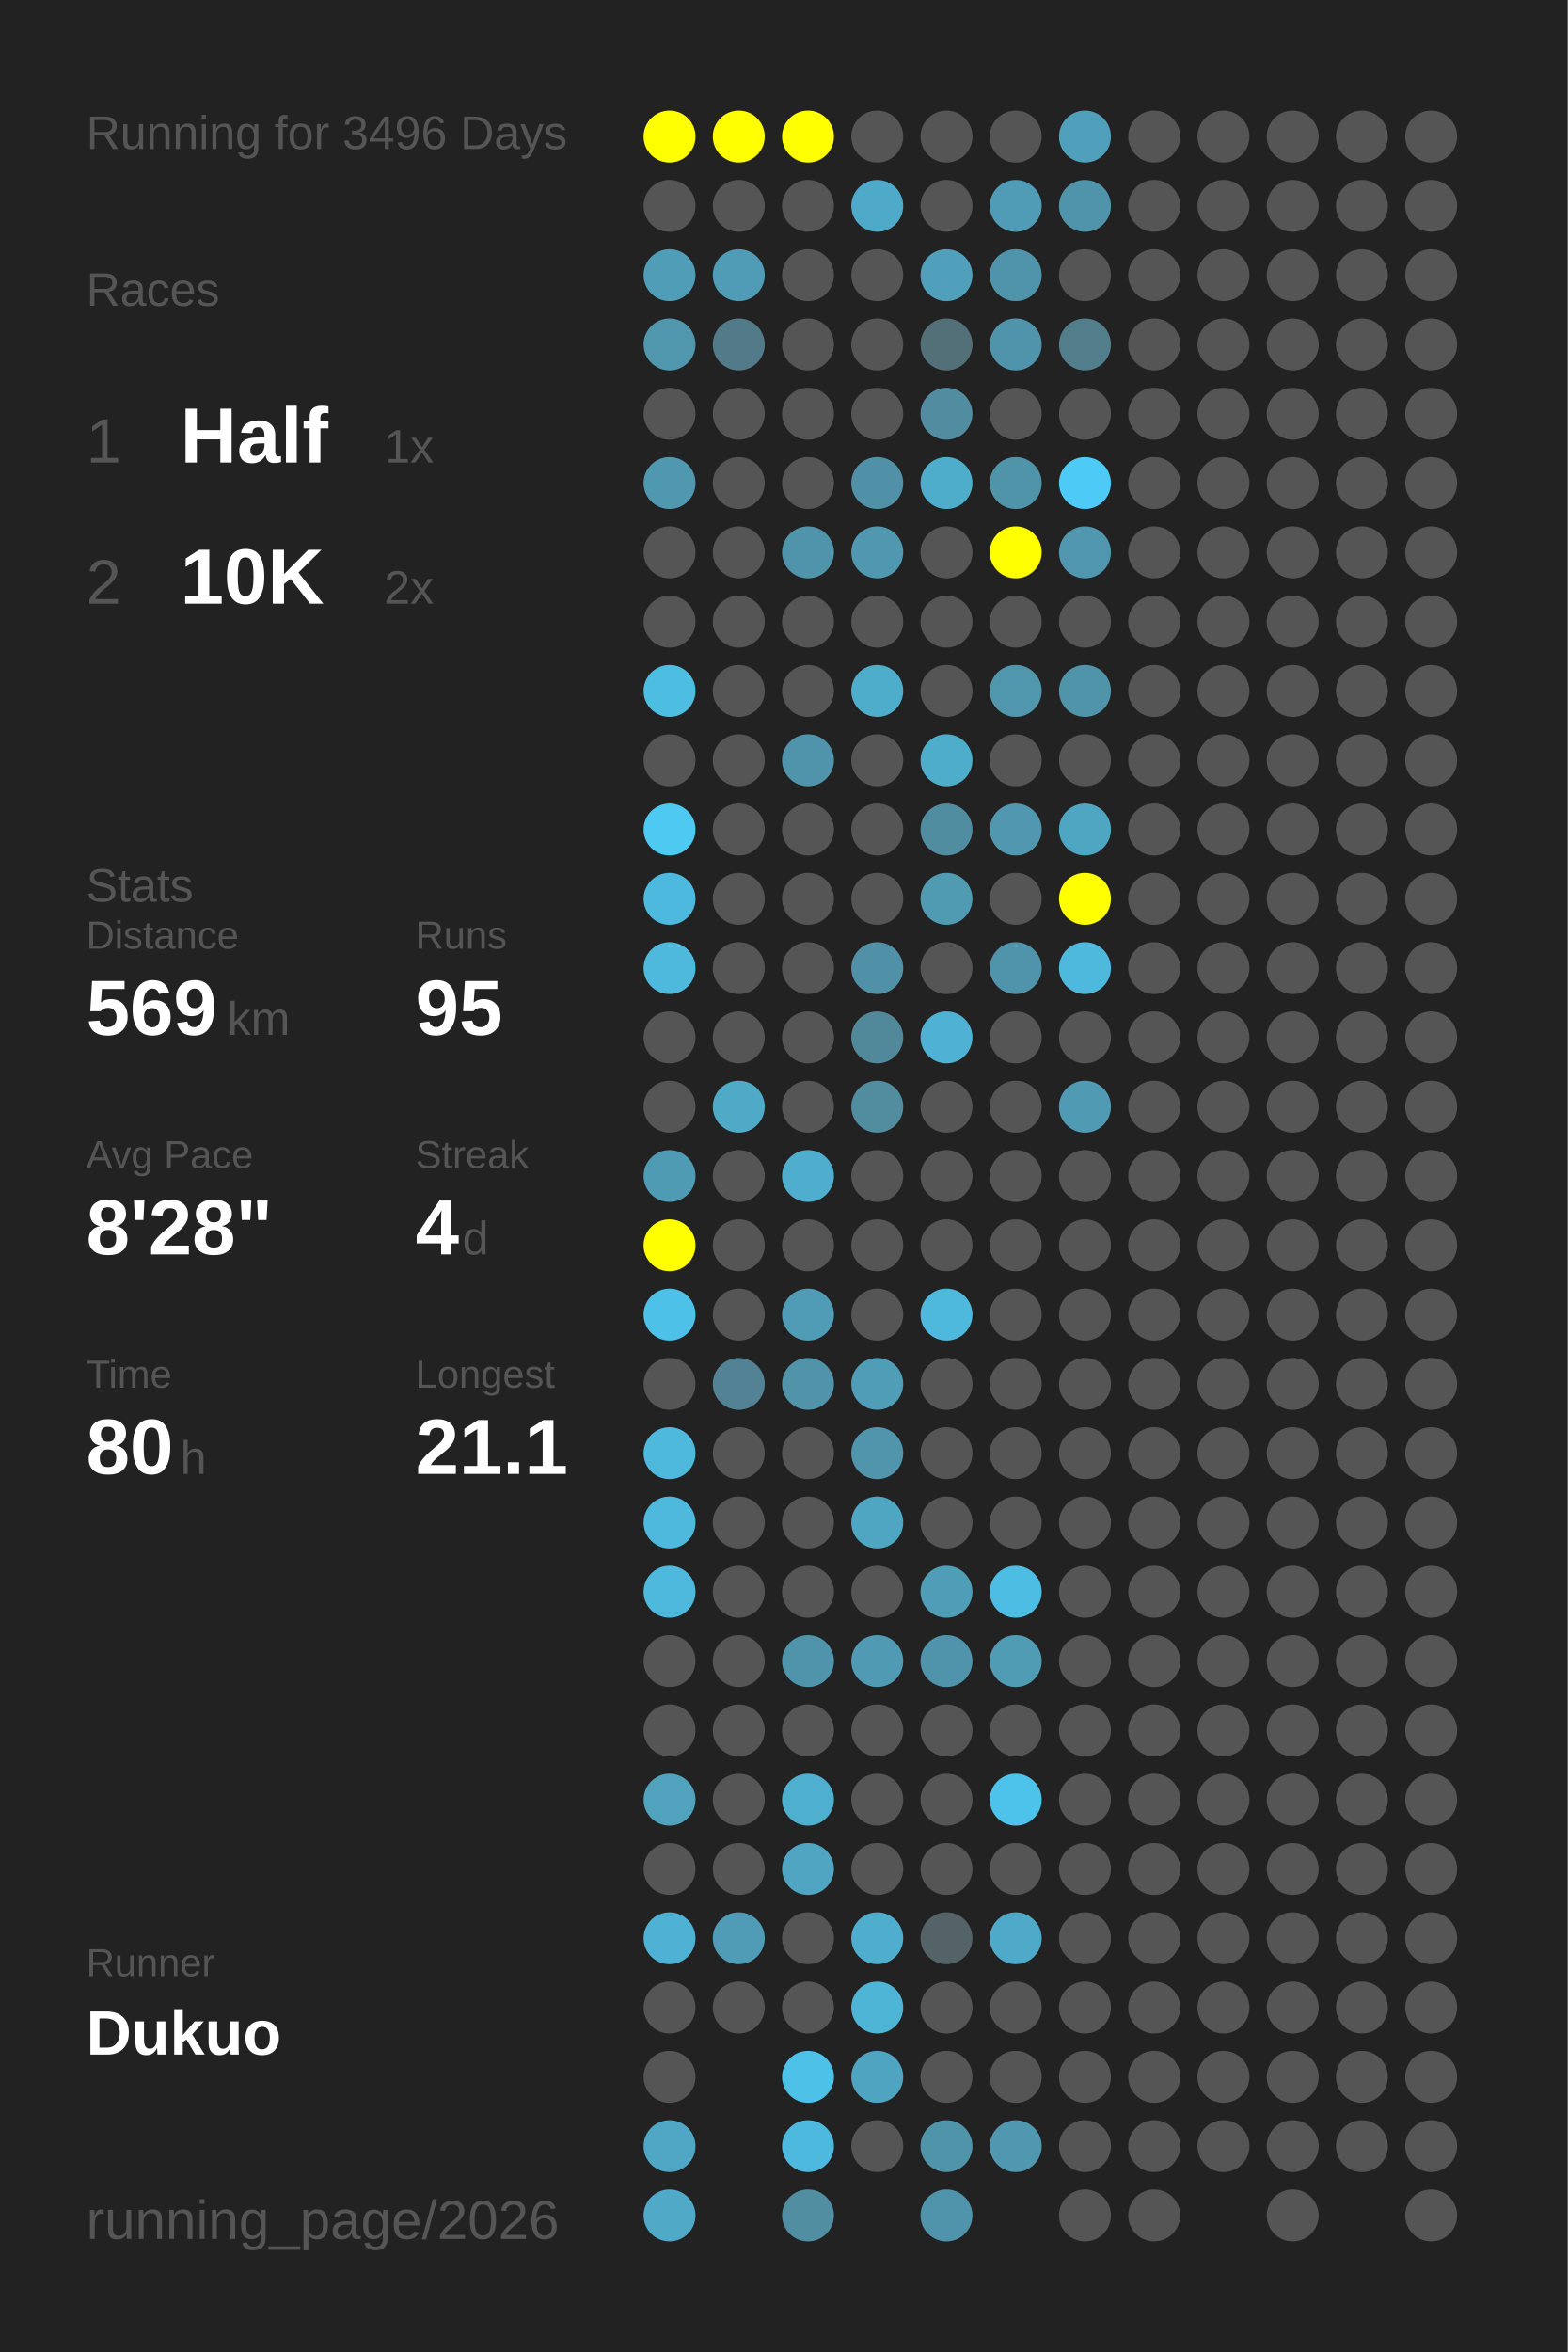
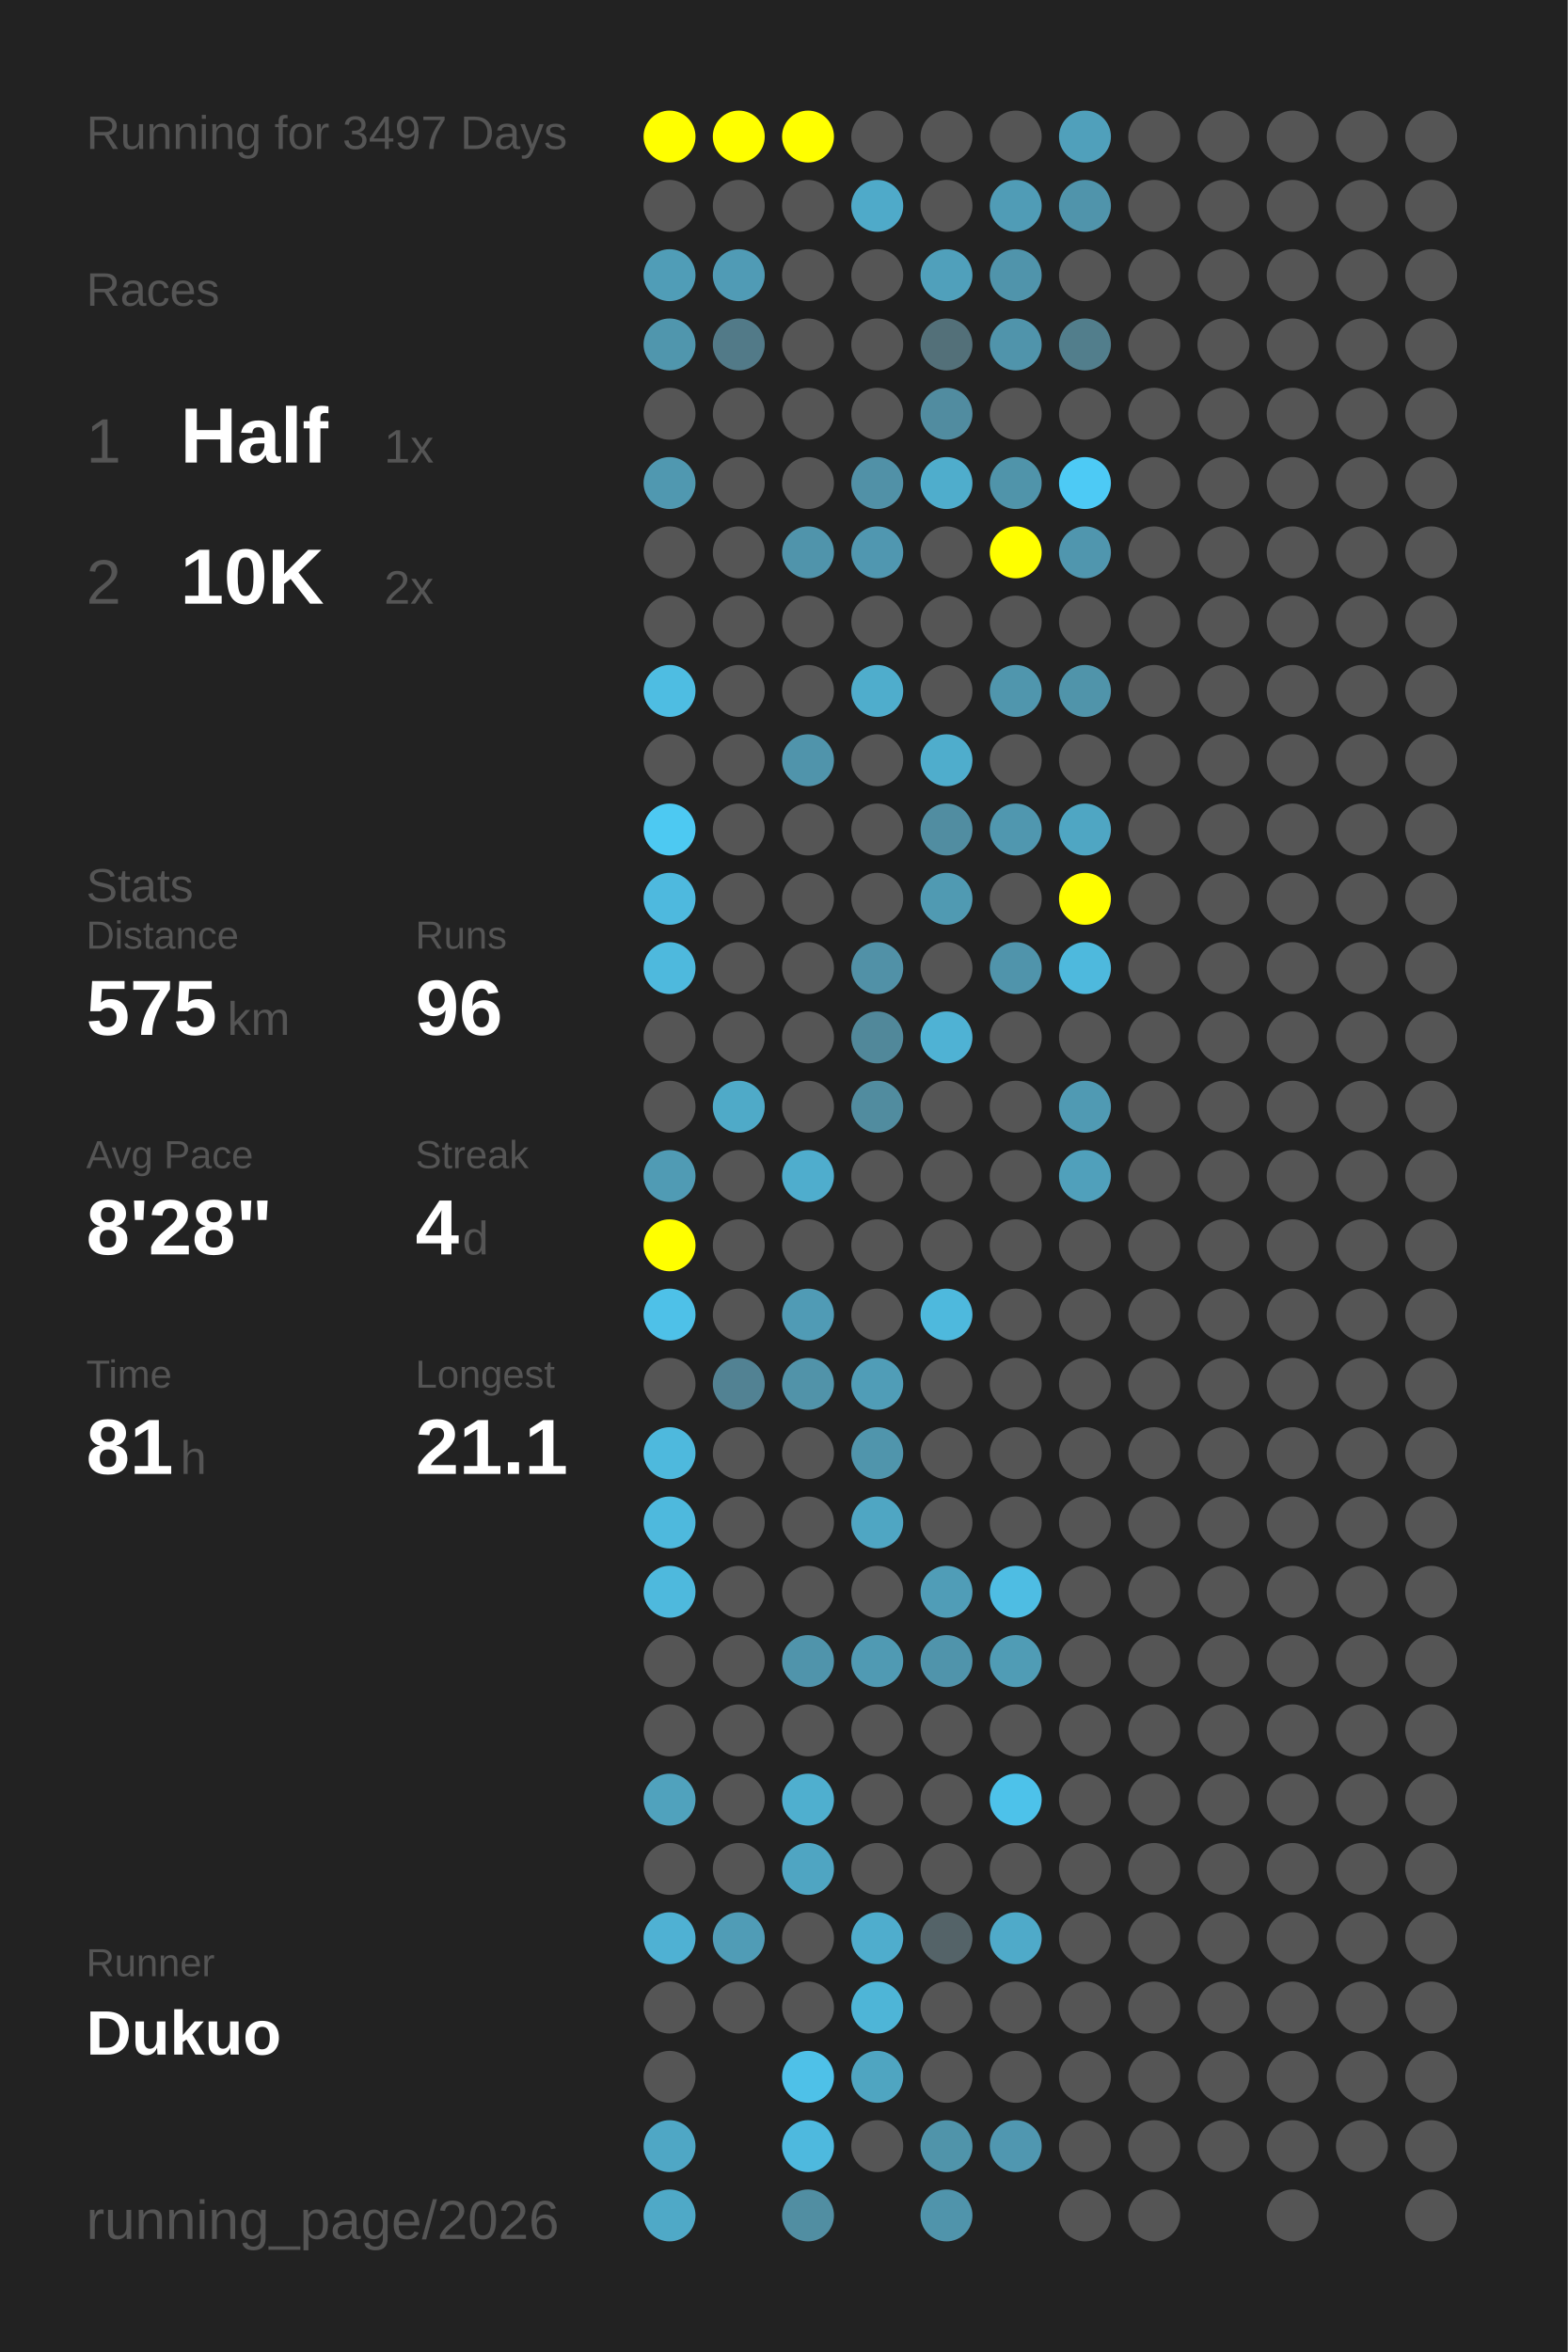
<svg xmlns="http://www.w3.org/2000/svg" baseProfile="full" height="300mm" version="1.1" viewBox="0,0,200,300" width="200mm">
  <defs />
  <rect fill="#222222" height="300" width="200" x="0" y="0" />
-   <text fill="#555555" style="font-size:6px; font-family:Arial;" x="11" y="19">Running for 3496 Days</text>
+   <text fill="#555555" style="font-size:6px; font-family:Arial;" x="11" y="19">Running for 3497 Days</text>
  <text fill="#555555" style="font-size:6px; font-family:Arial;" x="11" y="39">Races</text>
  <text fill="#555555" style="font-size:8px; font-family:Arial;" x="11" y="59">1</text>
  <text fill="#FFFFFF" style="font-size:10px; font-family:Arial; font-weight:bold;" x="23" y="59">Half</text>
  <text fill="#555555" style="font-size:6px; font-family:Arial;" x="49" y="59">1x</text>
  <text fill="#555555" style="font-size:8px; font-family:Arial;" x="11" y="77">2</text>
  <text fill="#FFFFFF" style="font-size:10px; font-family:Arial; font-weight:bold;" x="23" y="77">10K</text>
  <text fill="#555555" style="font-size:6px; font-family:Arial;" x="49" y="77">2x</text>
  <text fill="#555555" style="font-size:6px; font-family:Arial;" x="11" y="115">Stats</text>
  <text fill="#555555" style="font-size:5px; font-family:Arial;" x="11" y="121">Distance</text>
-   <text fill="#FFFFFF" style="font-size:10px; font-family:Arial; font-weight:bold;" x="11" y="132">569</text>
+   <text fill="#FFFFFF" style="font-size:10px; font-family:Arial; font-weight:bold;" x="11" y="132">575</text>
  <text fill="#555555" style="font-size:6px; font-family:Arial;" x="29" y="132">km</text>
  <text fill="#555555" style="font-size:5px; font-family:Arial;" x="53" y="121">Runs</text>
-   <text fill="#FFFFFF" style="font-size:10px; font-family:Arial; font-weight:bold;" x="53" y="132">95</text>
+   <text fill="#FFFFFF" style="font-size:10px; font-family:Arial; font-weight:bold;" x="53" y="132">96</text>
  <text fill="#555555" style="font-size:5px; font-family:Arial;" x="11" y="149">Avg Pace</text>
  <text fill="#FFFFFF" style="font-size:10px; font-family:Arial; font-weight:bold;" x="11" y="160">8'28"</text>
  <text fill="#555555" style="font-size:5px; font-family:Arial;" x="53" y="149">Streak</text>
  <text fill="#FFFFFF" style="font-size:10px; font-family:Arial; font-weight:bold;" x="53" y="160">4</text>
  <text fill="#555555" style="font-size:6px; font-family:Arial;" x="59" y="160">d</text>
  <text fill="#555555" style="font-size:5px; font-family:Arial;" x="11" y="177">Time</text>
-   <text fill="#FFFFFF" style="font-size:10px; font-family:Arial; font-weight:bold;" x="11" y="188">80</text>
+   <text fill="#FFFFFF" style="font-size:10px; font-family:Arial; font-weight:bold;" x="11" y="188">81</text>
  <text fill="#555555" style="font-size:6px; font-family:Arial;" x="23" y="188">h</text>
  <text fill="#555555" style="font-size:5px; font-family:Arial;" x="53" y="177">Longest</text>
  <text fill="#FFFFFF" style="font-size:10px; font-family:Arial; font-weight:bold;" x="53" y="188">21.1</text>
  <text fill="#555555" style="font-size:5px; font-family:Arial;" x="11" y="252.065">Runner</text>
  <text fill="#FFFFFF" style="font-size:8px; font-family:Arial; font-weight:bold;" x="11" y="262.065">Dukuo</text>
  <text fill="#555555" style="font-size:7px; font-family:Arial;" x="11" y="285.581">running_page/2026</text>
  <circle cx="85.417" cy="17.419" fill="#FFFF00" r="3.312" />
  <circle cx="85.417" cy="26.258" fill="#555555" r="3.312" />
  <circle cx="85.417" cy="35.097" fill="#509db7" r="3.312" />
  <circle cx="85.417" cy="43.935" fill="#5096ad" r="3.312" />
  <circle cx="85.417" cy="52.774" fill="#555555" r="3.312" />
  <circle cx="85.417" cy="61.613" fill="#5098b0" r="3.312" />
  <circle cx="85.417" cy="70.452" fill="#555555" r="3.312" />
  <circle cx="85.417" cy="79.29" fill="#555555" r="3.312" />
  <circle cx="85.417" cy="88.129" fill="#4ebde2" r="3.312" />
  <circle cx="85.417" cy="96.968" fill="#555555" r="3.312" />
  <circle cx="85.417" cy="105.806" fill="#4dc9f2" r="3.312" />
  <circle cx="85.417" cy="114.645" fill="#4eb9de" r="3.312" />
  <circle cx="85.417" cy="123.484" fill="#4eb9dd" r="3.312" />
  <circle cx="85.417" cy="132.323" fill="#555555" r="3.312" />
  <circle cx="85.417" cy="141.161" fill="#555555" r="3.312" />
  <circle cx="85.417" cy="150" fill="#509bb4" r="3.312" />
  <circle cx="85.417" cy="158.839" fill="#FFFF00" r="3.312" />
  <circle cx="85.417" cy="167.677" fill="#4ec1e8" r="3.312" />
  <circle cx="85.417" cy="176.516" fill="#555555" r="3.312" />
  <circle cx="85.417" cy="185.355" fill="#4eb9dd" r="3.312" />
  <circle cx="85.417" cy="194.194" fill="#4eb9dd" r="3.312" />
  <circle cx="85.417" cy="203.032" fill="#4eb9dd" r="3.312" />
  <circle cx="85.417" cy="211.871" fill="#555555" r="3.312" />
  <circle cx="85.417" cy="220.71" fill="#555555" r="3.312" />
  <circle cx="85.417" cy="229.548" fill="#50a2bd" r="3.312" />
  <circle cx="85.417" cy="238.387" fill="#555555" r="3.312" />
  <circle cx="85.417" cy="247.226" fill="#4fb1d3" r="3.312" />
  <circle cx="85.417" cy="256.065" fill="#555555" r="3.312" />
  <circle cx="85.417" cy="264.903" fill="#555555" r="3.312" />
  <circle cx="85.417" cy="273.742" fill="#4fa7c5" r="3.312" />
  <circle cx="85.417" cy="282.581" fill="#4fa9c7" r="3.312" />
  <circle cx="94.25" cy="17.419" fill="#FFFF00" r="3.312" />
  <circle cx="94.25" cy="26.258" fill="#555555" r="3.312" />
  <circle cx="94.25" cy="35.097" fill="#509bb5" r="3.312" />
  <circle cx="94.25" cy="43.935" fill="#527a88" r="3.312" />
  <circle cx="94.25" cy="52.774" fill="#555555" r="3.312" />
  <circle cx="94.25" cy="61.613" fill="#555555" r="3.312" />
  <circle cx="94.25" cy="70.452" fill="#555555" r="3.312" />
  <circle cx="94.25" cy="79.29" fill="#555555" r="3.312" />
  <circle cx="94.25" cy="88.129" fill="#555555" r="3.312" />
  <circle cx="94.25" cy="96.968" fill="#555555" r="3.312" />
  <circle cx="94.25" cy="105.806" fill="#555555" r="3.312" />
  <circle cx="94.25" cy="114.645" fill="#555555" r="3.312" />
  <circle cx="94.25" cy="123.484" fill="#555555" r="3.312" />
  <circle cx="94.25" cy="132.323" fill="#555555" r="3.312" />
  <circle cx="94.25" cy="141.161" fill="#4faac8" r="3.312" />
  <circle cx="94.25" cy="150" fill="#555555" r="3.312" />
  <circle cx="94.25" cy="158.839" fill="#555555" r="3.312" />
  <circle cx="94.25" cy="167.677" fill="#555555" r="3.312" />
  <circle cx="94.25" cy="176.516" fill="#528293" r="3.312" />
  <circle cx="94.25" cy="185.355" fill="#555555" r="3.312" />
  <circle cx="94.25" cy="194.194" fill="#555555" r="3.312" />
  <circle cx="94.25" cy="203.032" fill="#555555" r="3.312" />
  <circle cx="94.25" cy="211.871" fill="#555555" r="3.312" />
  <circle cx="94.25" cy="220.71" fill="#555555" r="3.312" />
  <circle cx="94.25" cy="229.548" fill="#555555" r="3.312" />
  <circle cx="94.25" cy="238.387" fill="#555555" r="3.312" />
  <circle cx="94.25" cy="247.226" fill="#509cb6" r="3.312" />
  <circle cx="94.25" cy="256.065" fill="#555555" r="3.312" />
  <circle cx="103.083" cy="17.419" fill="#FFFF00" r="3.312" />
  <circle cx="103.083" cy="26.258" fill="#555555" r="3.312" />
  <circle cx="103.083" cy="35.097" fill="#555555" r="3.312" />
  <circle cx="103.083" cy="43.935" fill="#555555" r="3.312" />
  <circle cx="103.083" cy="52.774" fill="#555555" r="3.312" />
  <circle cx="103.083" cy="61.613" fill="#555555" r="3.312" />
  <circle cx="103.083" cy="70.452" fill="#5094ab" r="3.312" />
  <circle cx="103.083" cy="79.29" fill="#555555" r="3.312" />
  <circle cx="103.083" cy="88.129" fill="#555555" r="3.312" />
  <circle cx="103.083" cy="96.968" fill="#5094ab" r="3.312" />
  <circle cx="103.083" cy="105.806" fill="#555555" r="3.312" />
  <circle cx="103.083" cy="114.645" fill="#555555" r="3.312" />
  <circle cx="103.083" cy="123.484" fill="#555555" r="3.312" />
  <circle cx="103.083" cy="132.323" fill="#555555" r="3.312" />
  <circle cx="103.083" cy="141.161" fill="#555555" r="3.312" />
  <circle cx="103.083" cy="150" fill="#4fadcd" r="3.312" />
  <circle cx="103.083" cy="158.839" fill="#555555" r="3.312" />
  <circle cx="103.083" cy="167.677" fill="#509bb5" r="3.312" />
  <circle cx="103.083" cy="176.516" fill="#5193a9" r="3.312" />
  <circle cx="103.083" cy="185.355" fill="#555555" r="3.312" />
  <circle cx="103.083" cy="194.194" fill="#555555" r="3.312" />
  <circle cx="103.083" cy="203.032" fill="#555555" r="3.312" />
  <circle cx="103.083" cy="211.871" fill="#5094ab" r="3.312" />
  <circle cx="103.083" cy="220.71" fill="#555555" r="3.312" />
  <circle cx="103.083" cy="229.548" fill="#4fafcf" r="3.312" />
  <circle cx="103.083" cy="238.387" fill="#4fa5c2" r="3.312" />
  <circle cx="103.083" cy="247.226" fill="#555555" r="3.312" />
  <circle cx="103.083" cy="256.065" fill="#555555" r="3.312" />
  <circle cx="103.083" cy="264.903" fill="#4ec1e8" r="3.312" />
  <circle cx="103.083" cy="273.742" fill="#4eb9de" r="3.312" />
  <circle cx="103.083" cy="282.581" fill="#518ea2" r="3.312" />
  <circle cx="111.917" cy="17.419" fill="#555555" r="3.312" />
  <circle cx="111.917" cy="26.258" fill="#4faac9" r="3.312" />
  <circle cx="111.917" cy="35.097" fill="#555555" r="3.312" />
  <circle cx="111.917" cy="43.935" fill="#555555" r="3.312" />
  <circle cx="111.917" cy="52.774" fill="#555555" r="3.312" />
  <circle cx="111.917" cy="61.613" fill="#5191a7" r="3.312" />
  <circle cx="111.917" cy="70.452" fill="#5097b0" r="3.312" />
  <circle cx="111.917" cy="79.29" fill="#555555" r="3.312" />
  <circle cx="111.917" cy="88.129" fill="#4fadcc" r="3.312" />
  <circle cx="111.917" cy="96.968" fill="#555555" r="3.312" />
  <circle cx="111.917" cy="105.806" fill="#555555" r="3.312" />
  <circle cx="111.917" cy="114.645" fill="#555555" r="3.312" />
  <circle cx="111.917" cy="123.484" fill="#5191a7" r="3.312" />
  <circle cx="111.917" cy="132.323" fill="#51889a" r="3.312" />
  <circle cx="111.917" cy="141.161" fill="#518c9f" r="3.312" />
  <circle cx="111.917" cy="150" fill="#555555" r="3.312" />
  <circle cx="111.917" cy="158.839" fill="#555555" r="3.312" />
  <circle cx="111.917" cy="167.677" fill="#555555" r="3.312" />
  <circle cx="111.917" cy="176.516" fill="#509db7" r="3.312" />
  <circle cx="111.917" cy="185.355" fill="#5095ac" r="3.312" />
  <circle cx="111.917" cy="194.194" fill="#4fa6c3" r="3.312" />
  <circle cx="111.917" cy="203.032" fill="#555555" r="3.312" />
  <circle cx="111.917" cy="211.871" fill="#509ab3" r="3.312" />
  <circle cx="111.917" cy="220.71" fill="#555555" r="3.312" />
  <circle cx="111.917" cy="229.548" fill="#555555" r="3.312" />
  <circle cx="111.917" cy="238.387" fill="#555555" r="3.312" />
  <circle cx="111.917" cy="247.226" fill="#4fadcd" r="3.312" />
  <circle cx="111.917" cy="256.065" fill="#4eb5d7" r="3.312" />
  <circle cx="111.917" cy="264.903" fill="#4fa5c1" r="3.312" />
  <circle cx="111.917" cy="273.742" fill="#555555" r="3.312" />
  <circle cx="120.75" cy="17.419" fill="#555555" r="3.312" />
  <circle cx="120.75" cy="26.258" fill="#555555" r="3.312" />
  <circle cx="120.75" cy="35.097" fill="#50a0bb" r="3.312" />
  <circle cx="120.75" cy="43.935" fill="#537079" r="3.312" />
  <circle cx="120.75" cy="52.774" fill="#518ca0" r="3.312" />
  <circle cx="120.75" cy="61.613" fill="#4fadcc" r="3.312" />
  <circle cx="120.75" cy="70.452" fill="#555555" r="3.312" />
  <circle cx="120.75" cy="79.29" fill="#555555" r="3.312" />
  <circle cx="120.75" cy="88.129" fill="#555555" r="3.312" />
  <circle cx="120.75" cy="96.968" fill="#4fadcc" r="3.312" />
  <circle cx="120.75" cy="105.806" fill="#518da1" r="3.312" />
  <circle cx="120.75" cy="114.645" fill="#509ab2" r="3.312" />
  <circle cx="120.75" cy="123.484" fill="#555555" r="3.312" />
  <circle cx="120.75" cy="132.323" fill="#4fb2d4" r="3.312" />
  <circle cx="120.75" cy="141.161" fill="#555555" r="3.312" />
  <circle cx="120.75" cy="150" fill="#555555" r="3.312" />
  <circle cx="120.75" cy="158.839" fill="#555555" r="3.312" />
  <circle cx="120.75" cy="167.677" fill="#4eb9dd" r="3.312" />
  <circle cx="120.75" cy="176.516" fill="#555555" r="3.312" />
  <circle cx="120.75" cy="185.355" fill="#555555" r="3.312" />
  <circle cx="120.75" cy="194.194" fill="#555555" r="3.312" />
  <circle cx="120.75" cy="203.032" fill="#509db7" r="3.312" />
  <circle cx="120.75" cy="211.871" fill="#5094ab" r="3.312" />
  <circle cx="120.75" cy="220.71" fill="#555555" r="3.312" />
  <circle cx="120.75" cy="229.548" fill="#555555" r="3.312" />
  <circle cx="120.75" cy="238.387" fill="#555555" r="3.312" />
  <circle cx="120.75" cy="247.226" fill="#546368" r="3.312" />
  <circle cx="120.75" cy="256.065" fill="#555555" r="3.312" />
  <circle cx="120.75" cy="264.903" fill="#555555" r="3.312" />
  <circle cx="120.75" cy="273.742" fill="#5094aa" r="3.312" />
  <circle cx="120.75" cy="282.581" fill="#5094ab" r="3.312" />
  <circle cx="129.583" cy="17.419" fill="#555555" r="3.312" />
  <circle cx="129.583" cy="26.258" fill="#509cb6" r="3.312" />
  <circle cx="129.583" cy="35.097" fill="#5094ab" r="3.312" />
  <circle cx="129.583" cy="43.935" fill="#5094ab" r="3.312" />
  <circle cx="129.583" cy="52.774" fill="#555555" r="3.312" />
  <circle cx="129.583" cy="61.613" fill="#5094aa" r="3.312" />
  <circle cx="129.583" cy="70.452" fill="#FFFF00" r="3.312" />
  <circle cx="129.583" cy="79.29" fill="#555555" r="3.312" />
  <circle cx="129.583" cy="88.129" fill="#5096ad" r="3.312" />
  <circle cx="129.583" cy="96.968" fill="#555555" r="3.312" />
  <circle cx="129.583" cy="105.806" fill="#5097af" r="3.312" />
  <circle cx="129.583" cy="114.645" fill="#555555" r="3.312" />
  <circle cx="129.583" cy="123.484" fill="#5094ab" r="3.312" />
  <circle cx="129.583" cy="132.323" fill="#555555" r="3.312" />
  <circle cx="129.583" cy="141.161" fill="#555555" r="3.312" />
  <circle cx="129.583" cy="150" fill="#555555" r="3.312" />
  <circle cx="129.583" cy="158.839" fill="#555555" r="3.312" />
  <circle cx="129.583" cy="167.677" fill="#555555" r="3.312" />
  <circle cx="129.583" cy="176.516" fill="#555555" r="3.312" />
  <circle cx="129.583" cy="185.355" fill="#555555" r="3.312" />
  <circle cx="129.583" cy="194.194" fill="#555555" r="3.312" />
  <circle cx="129.583" cy="203.032" fill="#4ebde3" r="3.312" />
  <circle cx="129.583" cy="211.871" fill="#509cb5" r="3.312" />
  <circle cx="129.583" cy="220.71" fill="#555555" r="3.312" />
  <circle cx="129.583" cy="229.548" fill="#4dc2ea" r="3.312" />
  <circle cx="129.583" cy="238.387" fill="#555555" r="3.312" />
  <circle cx="129.583" cy="247.226" fill="#4faac9" r="3.312" />
  <circle cx="129.583" cy="256.065" fill="#555555" r="3.312" />
  <circle cx="129.583" cy="264.903" fill="#555555" r="3.312" />
  <circle cx="129.583" cy="273.742" fill="#5097b0" r="3.312" />
  <circle cx="138.417" cy="17.419" fill="#50a0bb" r="3.312" />
  <circle cx="138.417" cy="26.258" fill="#5094ab" r="3.312" />
  <circle cx="138.417" cy="35.097" fill="#555555" r="3.312" />
  <circle cx="138.417" cy="43.935" fill="#527e8c" r="3.312" />
  <circle cx="138.417" cy="52.774" fill="#555555" r="3.312" />
  <circle cx="138.417" cy="61.613" fill="#4dcaf5" r="3.312" />
  <circle cx="138.417" cy="70.452" fill="#5096ae" r="3.312" />
  <circle cx="138.417" cy="79.29" fill="#555555" r="3.312" />
  <circle cx="138.417" cy="88.129" fill="#5094aa" r="3.312" />
  <circle cx="138.417" cy="96.968" fill="#555555" r="3.312" />
  <circle cx="138.417" cy="105.806" fill="#4fa6c3" r="3.312" />
  <circle cx="138.417" cy="114.645" fill="#FFFF00" r="3.312" />
  <circle cx="138.417" cy="123.484" fill="#4eb9dd" r="3.312" />
  <circle cx="138.417" cy="132.323" fill="#555555" r="3.312" />
  <circle cx="138.417" cy="141.161" fill="#509ab3" r="3.312" />
-   <circle cx="138.417" cy="150" fill="#555555" r="3.312" />
+   <circle cx="138.417" cy="150" fill="#50a0bb" r="3.312" />
  <circle cx="138.417" cy="158.839" fill="#555555" r="3.312" />
  <circle cx="138.417" cy="167.677" fill="#555555" r="3.312" />
  <circle cx="138.417" cy="176.516" fill="#555555" r="3.312" />
  <circle cx="138.417" cy="185.355" fill="#555555" r="3.312" />
  <circle cx="138.417" cy="194.194" fill="#555555" r="3.312" />
  <circle cx="138.417" cy="203.032" fill="#555555" r="3.312" />
  <circle cx="138.417" cy="211.871" fill="#555555" r="3.312" />
  <circle cx="138.417" cy="220.71" fill="#555555" r="3.312" />
  <circle cx="138.417" cy="229.548" fill="#555555" r="3.312" />
  <circle cx="138.417" cy="238.387" fill="#555555" r="3.312" />
  <circle cx="138.417" cy="247.226" fill="#555555" r="3.312" />
  <circle cx="138.417" cy="256.065" fill="#555555" r="3.312" />
  <circle cx="138.417" cy="264.903" fill="#555555" r="3.312" />
  <circle cx="138.417" cy="273.742" fill="#555555" r="3.312" />
  <circle cx="138.417" cy="282.581" fill="#555555" r="3.312" />
  <circle cx="147.25" cy="17.419" fill="#555555" r="3.312" />
  <circle cx="147.25" cy="26.258" fill="#555555" r="3.312" />
  <circle cx="147.25" cy="35.097" fill="#555555" r="3.312" />
  <circle cx="147.25" cy="43.935" fill="#555555" r="3.312" />
  <circle cx="147.25" cy="52.774" fill="#555555" r="3.312" />
  <circle cx="147.25" cy="61.613" fill="#555555" r="3.312" />
  <circle cx="147.25" cy="70.452" fill="#555555" r="3.312" />
  <circle cx="147.25" cy="79.29" fill="#555555" r="3.312" />
  <circle cx="147.25" cy="88.129" fill="#555555" r="3.312" />
  <circle cx="147.25" cy="96.968" fill="#555555" r="3.312" />
  <circle cx="147.25" cy="105.806" fill="#555555" r="3.312" />
  <circle cx="147.25" cy="114.645" fill="#555555" r="3.312" />
  <circle cx="147.25" cy="123.484" fill="#555555" r="3.312" />
  <circle cx="147.25" cy="132.323" fill="#555555" r="3.312" />
  <circle cx="147.25" cy="141.161" fill="#555555" r="3.312" />
  <circle cx="147.25" cy="150" fill="#555555" r="3.312" />
  <circle cx="147.25" cy="158.839" fill="#555555" r="3.312" />
  <circle cx="147.25" cy="167.677" fill="#555555" r="3.312" />
  <circle cx="147.25" cy="176.516" fill="#555555" r="3.312" />
  <circle cx="147.25" cy="185.355" fill="#555555" r="3.312" />
  <circle cx="147.25" cy="194.194" fill="#555555" r="3.312" />
  <circle cx="147.25" cy="203.032" fill="#555555" r="3.312" />
  <circle cx="147.25" cy="211.871" fill="#555555" r="3.312" />
  <circle cx="147.25" cy="220.71" fill="#555555" r="3.312" />
  <circle cx="147.25" cy="229.548" fill="#555555" r="3.312" />
  <circle cx="147.25" cy="238.387" fill="#555555" r="3.312" />
  <circle cx="147.25" cy="247.226" fill="#555555" r="3.312" />
  <circle cx="147.25" cy="256.065" fill="#555555" r="3.312" />
  <circle cx="147.25" cy="264.903" fill="#555555" r="3.312" />
  <circle cx="147.25" cy="273.742" fill="#555555" r="3.312" />
  <circle cx="147.25" cy="282.581" fill="#555555" r="3.312" />
  <circle cx="156.083" cy="17.419" fill="#555555" r="3.312" />
  <circle cx="156.083" cy="26.258" fill="#555555" r="3.312" />
  <circle cx="156.083" cy="35.097" fill="#555555" r="3.312" />
  <circle cx="156.083" cy="43.935" fill="#555555" r="3.312" />
  <circle cx="156.083" cy="52.774" fill="#555555" r="3.312" />
  <circle cx="156.083" cy="61.613" fill="#555555" r="3.312" />
  <circle cx="156.083" cy="70.452" fill="#555555" r="3.312" />
  <circle cx="156.083" cy="79.29" fill="#555555" r="3.312" />
  <circle cx="156.083" cy="88.129" fill="#555555" r="3.312" />
  <circle cx="156.083" cy="96.968" fill="#555555" r="3.312" />
  <circle cx="156.083" cy="105.806" fill="#555555" r="3.312" />
  <circle cx="156.083" cy="114.645" fill="#555555" r="3.312" />
  <circle cx="156.083" cy="123.484" fill="#555555" r="3.312" />
  <circle cx="156.083" cy="132.323" fill="#555555" r="3.312" />
  <circle cx="156.083" cy="141.161" fill="#555555" r="3.312" />
  <circle cx="156.083" cy="150" fill="#555555" r="3.312" />
  <circle cx="156.083" cy="158.839" fill="#555555" r="3.312" />
  <circle cx="156.083" cy="167.677" fill="#555555" r="3.312" />
  <circle cx="156.083" cy="176.516" fill="#555555" r="3.312" />
  <circle cx="156.083" cy="185.355" fill="#555555" r="3.312" />
  <circle cx="156.083" cy="194.194" fill="#555555" r="3.312" />
  <circle cx="156.083" cy="203.032" fill="#555555" r="3.312" />
  <circle cx="156.083" cy="211.871" fill="#555555" r="3.312" />
  <circle cx="156.083" cy="220.71" fill="#555555" r="3.312" />
  <circle cx="156.083" cy="229.548" fill="#555555" r="3.312" />
  <circle cx="156.083" cy="238.387" fill="#555555" r="3.312" />
  <circle cx="156.083" cy="247.226" fill="#555555" r="3.312" />
  <circle cx="156.083" cy="256.065" fill="#555555" r="3.312" />
  <circle cx="156.083" cy="264.903" fill="#555555" r="3.312" />
  <circle cx="156.083" cy="273.742" fill="#555555" r="3.312" />
  <circle cx="164.917" cy="17.419" fill="#555555" r="3.312" />
  <circle cx="164.917" cy="26.258" fill="#555555" r="3.312" />
  <circle cx="164.917" cy="35.097" fill="#555555" r="3.312" />
  <circle cx="164.917" cy="43.935" fill="#555555" r="3.312" />
  <circle cx="164.917" cy="52.774" fill="#555555" r="3.312" />
  <circle cx="164.917" cy="61.613" fill="#555555" r="3.312" />
  <circle cx="164.917" cy="70.452" fill="#555555" r="3.312" />
  <circle cx="164.917" cy="79.29" fill="#555555" r="3.312" />
  <circle cx="164.917" cy="88.129" fill="#555555" r="3.312" />
  <circle cx="164.917" cy="96.968" fill="#555555" r="3.312" />
  <circle cx="164.917" cy="105.806" fill="#555555" r="3.312" />
  <circle cx="164.917" cy="114.645" fill="#555555" r="3.312" />
  <circle cx="164.917" cy="123.484" fill="#555555" r="3.312" />
  <circle cx="164.917" cy="132.323" fill="#555555" r="3.312" />
  <circle cx="164.917" cy="141.161" fill="#555555" r="3.312" />
  <circle cx="164.917" cy="150" fill="#555555" r="3.312" />
  <circle cx="164.917" cy="158.839" fill="#555555" r="3.312" />
  <circle cx="164.917" cy="167.677" fill="#555555" r="3.312" />
  <circle cx="164.917" cy="176.516" fill="#555555" r="3.312" />
  <circle cx="164.917" cy="185.355" fill="#555555" r="3.312" />
  <circle cx="164.917" cy="194.194" fill="#555555" r="3.312" />
  <circle cx="164.917" cy="203.032" fill="#555555" r="3.312" />
  <circle cx="164.917" cy="211.871" fill="#555555" r="3.312" />
  <circle cx="164.917" cy="220.71" fill="#555555" r="3.312" />
  <circle cx="164.917" cy="229.548" fill="#555555" r="3.312" />
  <circle cx="164.917" cy="238.387" fill="#555555" r="3.312" />
  <circle cx="164.917" cy="247.226" fill="#555555" r="3.312" />
  <circle cx="164.917" cy="256.065" fill="#555555" r="3.312" />
  <circle cx="164.917" cy="264.903" fill="#555555" r="3.312" />
  <circle cx="164.917" cy="273.742" fill="#555555" r="3.312" />
  <circle cx="164.917" cy="282.581" fill="#555555" r="3.312" />
  <circle cx="173.75" cy="17.419" fill="#555555" r="3.312" />
  <circle cx="173.75" cy="26.258" fill="#555555" r="3.312" />
  <circle cx="173.75" cy="35.097" fill="#555555" r="3.312" />
  <circle cx="173.75" cy="43.935" fill="#555555" r="3.312" />
  <circle cx="173.75" cy="52.774" fill="#555555" r="3.312" />
  <circle cx="173.75" cy="61.613" fill="#555555" r="3.312" />
  <circle cx="173.75" cy="70.452" fill="#555555" r="3.312" />
  <circle cx="173.75" cy="79.29" fill="#555555" r="3.312" />
  <circle cx="173.75" cy="88.129" fill="#555555" r="3.312" />
  <circle cx="173.75" cy="96.968" fill="#555555" r="3.312" />
  <circle cx="173.75" cy="105.806" fill="#555555" r="3.312" />
  <circle cx="173.75" cy="114.645" fill="#555555" r="3.312" />
  <circle cx="173.75" cy="123.484" fill="#555555" r="3.312" />
  <circle cx="173.75" cy="132.323" fill="#555555" r="3.312" />
  <circle cx="173.75" cy="141.161" fill="#555555" r="3.312" />
  <circle cx="173.75" cy="150" fill="#555555" r="3.312" />
  <circle cx="173.75" cy="158.839" fill="#555555" r="3.312" />
  <circle cx="173.75" cy="167.677" fill="#555555" r="3.312" />
  <circle cx="173.75" cy="176.516" fill="#555555" r="3.312" />
  <circle cx="173.75" cy="185.355" fill="#555555" r="3.312" />
  <circle cx="173.75" cy="194.194" fill="#555555" r="3.312" />
  <circle cx="173.75" cy="203.032" fill="#555555" r="3.312" />
  <circle cx="173.75" cy="211.871" fill="#555555" r="3.312" />
  <circle cx="173.75" cy="220.71" fill="#555555" r="3.312" />
  <circle cx="173.75" cy="229.548" fill="#555555" r="3.312" />
  <circle cx="173.75" cy="238.387" fill="#555555" r="3.312" />
  <circle cx="173.75" cy="247.226" fill="#555555" r="3.312" />
  <circle cx="173.75" cy="256.065" fill="#555555" r="3.312" />
  <circle cx="173.75" cy="264.903" fill="#555555" r="3.312" />
  <circle cx="173.75" cy="273.742" fill="#555555" r="3.312" />
  <circle cx="182.583" cy="17.419" fill="#555555" r="3.312" />
  <circle cx="182.583" cy="26.258" fill="#555555" r="3.312" />
  <circle cx="182.583" cy="35.097" fill="#555555" r="3.312" />
  <circle cx="182.583" cy="43.935" fill="#555555" r="3.312" />
  <circle cx="182.583" cy="52.774" fill="#555555" r="3.312" />
  <circle cx="182.583" cy="61.613" fill="#555555" r="3.312" />
  <circle cx="182.583" cy="70.452" fill="#555555" r="3.312" />
  <circle cx="182.583" cy="79.29" fill="#555555" r="3.312" />
  <circle cx="182.583" cy="88.129" fill="#555555" r="3.312" />
  <circle cx="182.583" cy="96.968" fill="#555555" r="3.312" />
  <circle cx="182.583" cy="105.806" fill="#555555" r="3.312" />
  <circle cx="182.583" cy="114.645" fill="#555555" r="3.312" />
  <circle cx="182.583" cy="123.484" fill="#555555" r="3.312" />
  <circle cx="182.583" cy="132.323" fill="#555555" r="3.312" />
  <circle cx="182.583" cy="141.161" fill="#555555" r="3.312" />
  <circle cx="182.583" cy="150" fill="#555555" r="3.312" />
  <circle cx="182.583" cy="158.839" fill="#555555" r="3.312" />
  <circle cx="182.583" cy="167.677" fill="#555555" r="3.312" />
  <circle cx="182.583" cy="176.516" fill="#555555" r="3.312" />
  <circle cx="182.583" cy="185.355" fill="#555555" r="3.312" />
  <circle cx="182.583" cy="194.194" fill="#555555" r="3.312" />
  <circle cx="182.583" cy="203.032" fill="#555555" r="3.312" />
  <circle cx="182.583" cy="211.871" fill="#555555" r="3.312" />
  <circle cx="182.583" cy="220.71" fill="#555555" r="3.312" />
  <circle cx="182.583" cy="229.548" fill="#555555" r="3.312" />
  <circle cx="182.583" cy="238.387" fill="#555555" r="3.312" />
  <circle cx="182.583" cy="247.226" fill="#555555" r="3.312" />
  <circle cx="182.583" cy="256.065" fill="#555555" r="3.312" />
  <circle cx="182.583" cy="264.903" fill="#555555" r="3.312" />
  <circle cx="182.583" cy="273.742" fill="#555555" r="3.312" />
  <circle cx="182.583" cy="282.581" fill="#555555" r="3.312" />
</svg>
